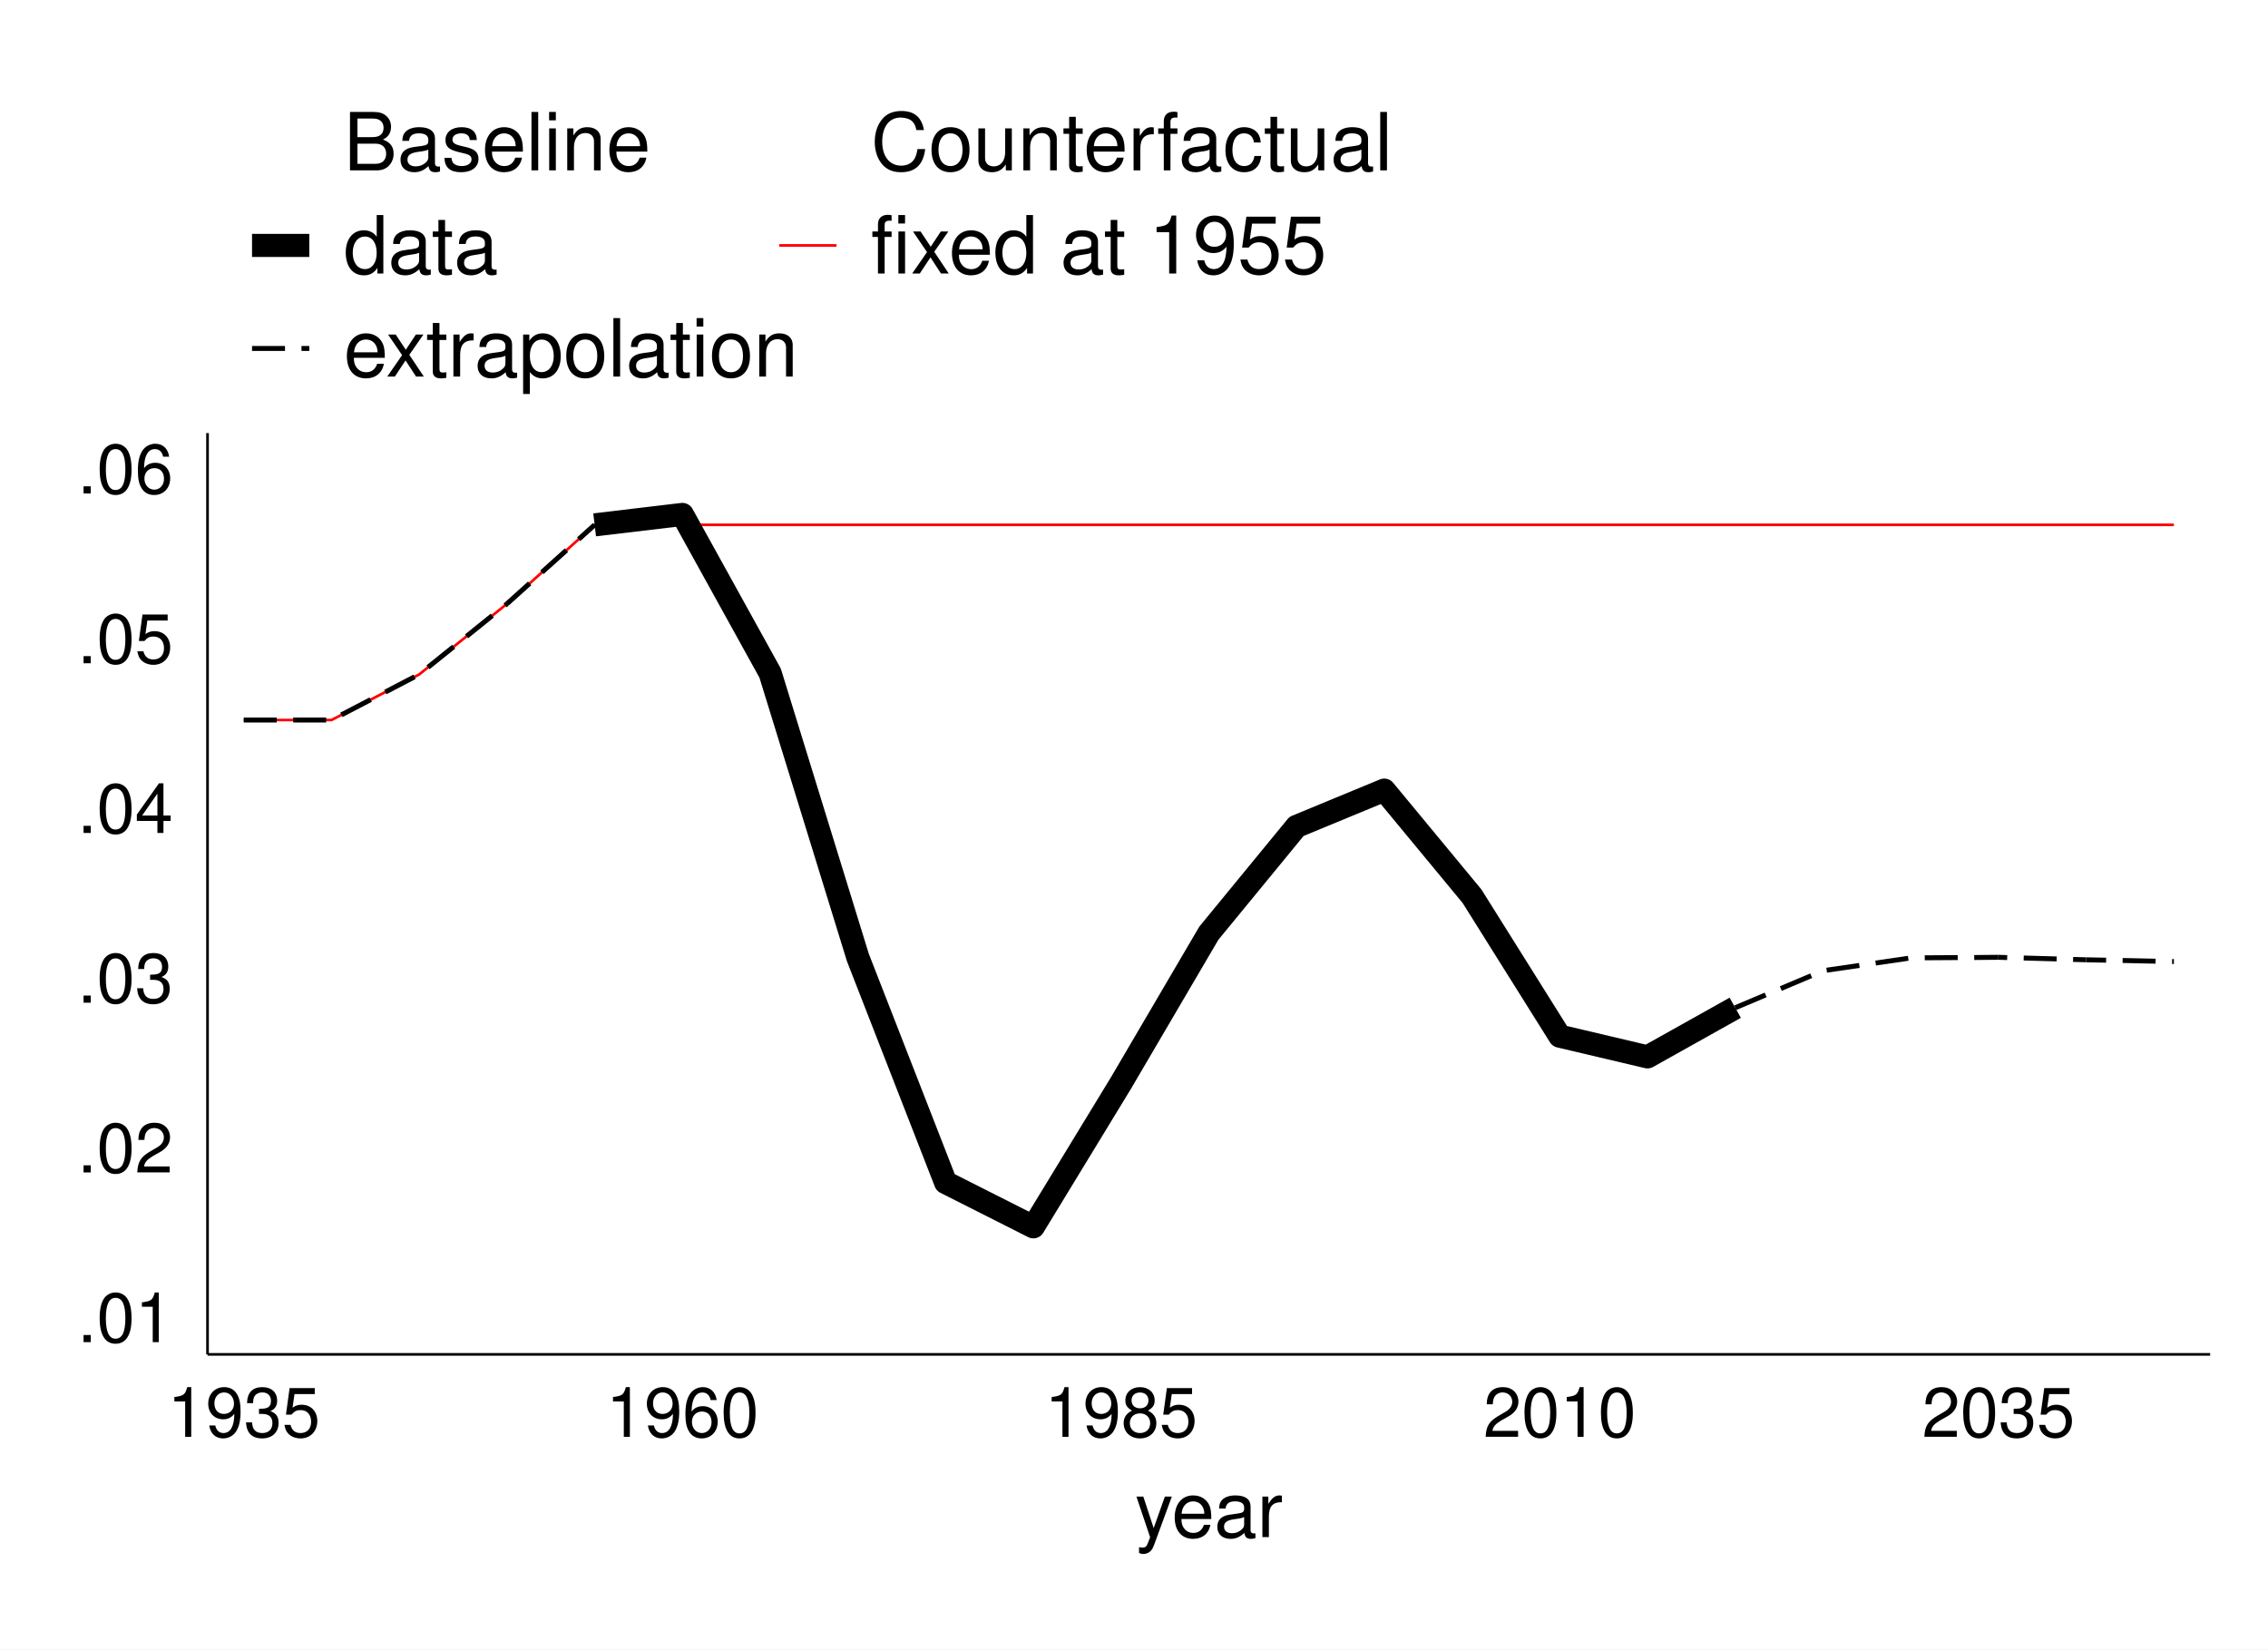
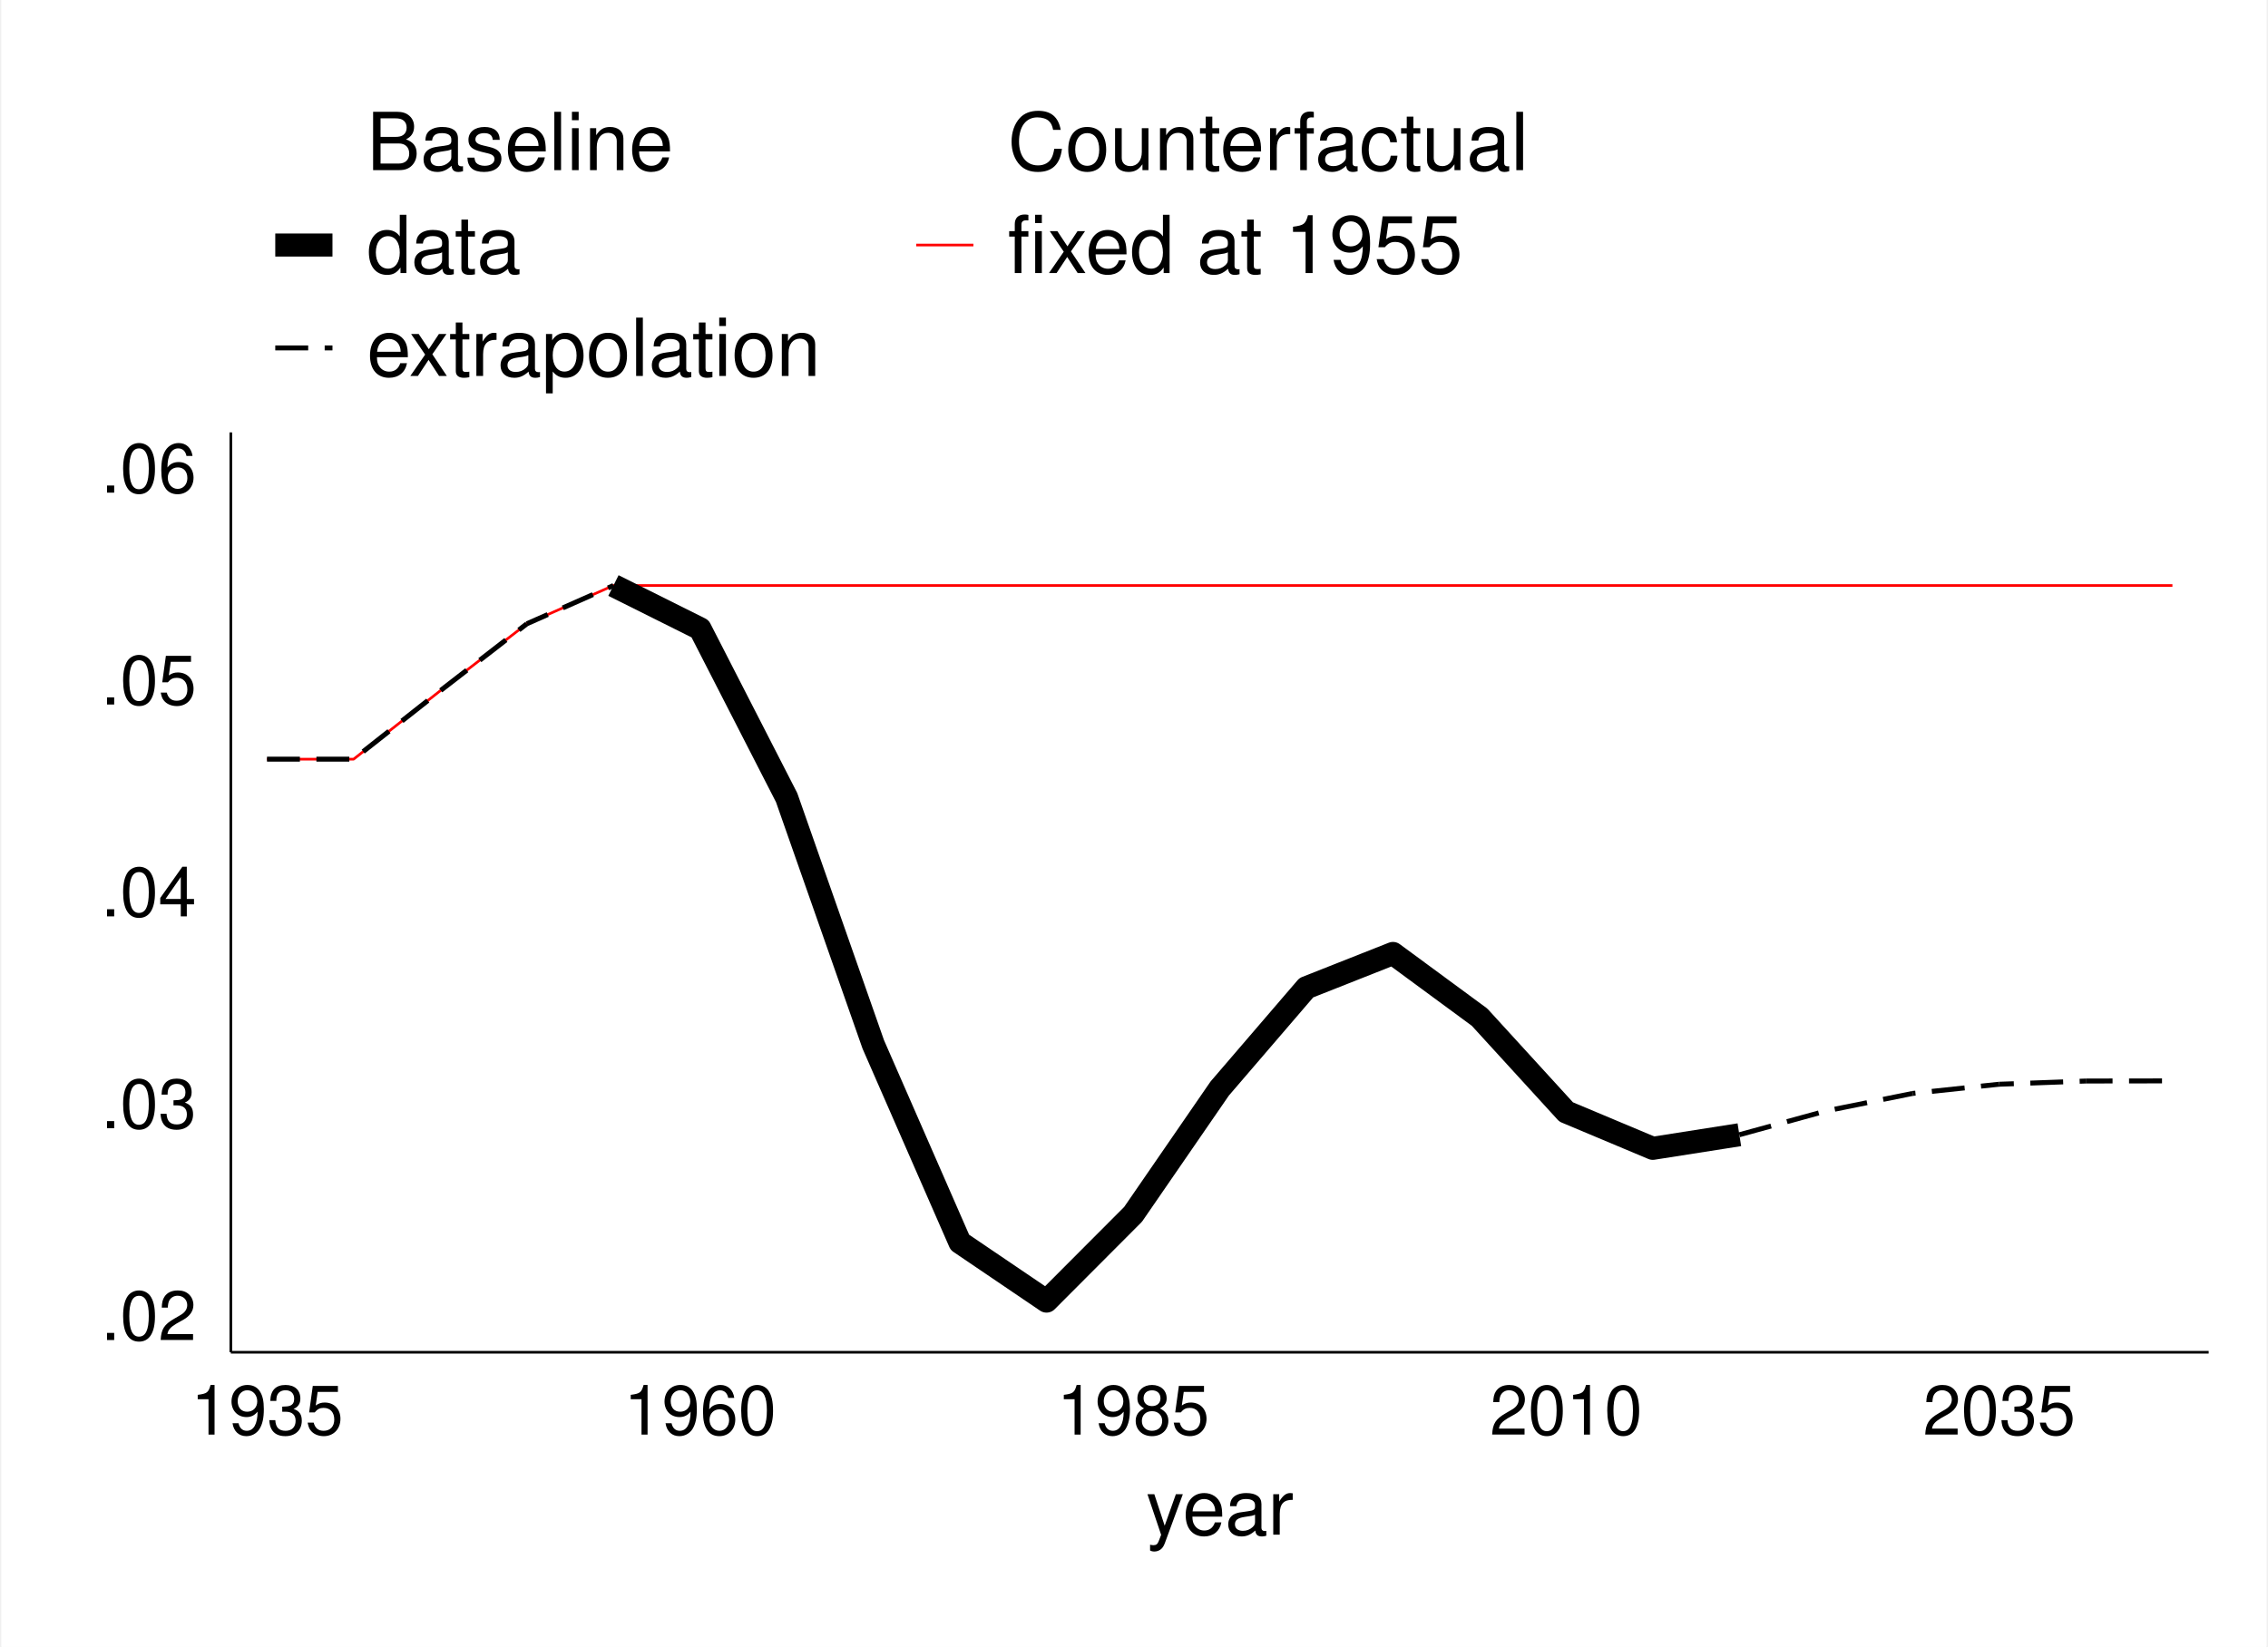
- <svg xmlns="http://www.w3.org/2000/svg" version="1.1" width="3.575in" height="2.600in" viewBox="0 0 2574 1872">
+ <svg xmlns="http://www.w3.org/2000/svg" version="1.1" width="3.58in" height="2.60in" viewBox="0 0 2574 1872">
  <rect x="0" y="0" width="2574" height="1872" style="fill:#FFFFFF;stroke:none" />
  <rect x="0.00" y="0.00" width="2573.92" height="1872.00" style="fill:#FFFFFF" />
  <rect x="1.50" y="1.50" width="2570.92" height="1869.00" style="fill:none;stroke:#FFFFFF;stroke-width:3.00" />
-   <rect x="235.52" y="491.57" width="2272.84" height="1045.72" style="fill:#FFFFFF" />
-   <rect x="237.02" y="493.07" width="2269.84" height="1042.72" style="fill:none;stroke:#FFFFFF;stroke-opacity:0.00;stroke-width:3.00" />
-   <path d=" M276.62 817.27 L376.21 817.27 L475.79 765.47 L575.37 685.35 L674.87 595.74 L774.45 595.74 L874.03 595.74 L973.62 595.74 L1073.20 595.74 L1172.78 595.74 L1272.36 595.74 L1371.94 595.74 L1471.44 595.74 L1571.02 595.74 L1670.61 595.74 L1770.19 595.74 L1869.77 595.74 L1969.35 595.74 L2068.93 595.74 L2168.43 595.74 L2268.02 595.74 L2367.60 595.74 L2467.18 595.74" stroke-linejoin="round" style="fill:none;stroke:#FF0000;stroke-width:3.00" />
-   <path d=" M674.87 595.74 L774.45 583.91 L874.03 764.02 L973.62 1086.83 L1073.20 1342.22 L1172.78 1392.50 L1272.36 1229.04 L1371.94 1059.23 L1471.44 938.01 L1571.02 896.83 L1670.61 1017.24 L1770.19 1176.11 L1869.77 1199.60 L1969.35 1143.86" stroke-linejoin="round" style="fill:none;stroke:#000000;stroke-width:26.21" />
-   <line x1="276.62" y1="817.27" x2="314.03" y2="817.27" style="stroke:#000000;stroke-width:5.62" />
-   <line x1="332.77" y1="817.27" x2="370.17" y2="817.27" style="stroke:#000000;stroke-width:5.62" />
-   <line x1="387.47" y1="811.40" x2="420.69" y2="794.10" style="stroke:#000000;stroke-width:5.62" />
-   <line x1="437.34" y1="785.50" x2="470.48" y2="768.20" style="stroke:#000000;stroke-width:5.62" />
-   <line x1="485.76" y1="757.42" x2="514.88" y2="734.02" style="stroke:#000000;stroke-width:5.62" />
-   <line x1="529.52" y1="722.27" x2="558.64" y2="698.78" style="stroke:#000000;stroke-width:5.62" />
-   <line x1="573.20" y1="687.12" x2="575.37" y2="685.35" style="stroke:#000000;stroke-width:5.62" />
-   <line x1="575.37" y1="685.35" x2="601.11" y2="662.18" style="stroke:#000000;stroke-width:5.62" />
-   <line x1="615.03" y1="649.55" x2="642.86" y2="624.54" style="stroke:#000000;stroke-width:5.62" />
-   <line x1="656.77" y1="612.07" x2="674.87" y2="595.74" style="stroke:#000000;stroke-width:5.62" />
+   <rect x="260.54" y="491.57" width="2247.83" height="1045.72" style="fill:#FFFFFF" />
+   <rect x="262.04" y="493.07" width="2244.83" height="1042.72" style="fill:none;stroke:#FFFFFF;stroke-width:3.00" />
+   <path d=" M301.64 863.04 L400.10 863.04 L498.55 785.26 L596.93 709.16 L695.38 665.64 L793.84 665.64 L892.21 665.64 L990.67 665.64 L1089.12 665.64 L1187.58 665.64 L1285.95 665.64 L1384.41 665.64 L1482.87 665.64 L1581.32 665.64 L1679.70 665.64 L1778.15 665.64 L1876.61 665.64 L1974.98 665.64 L2073.44 665.64 L2171.89 665.64 L2270.35 665.64 L2368.72 665.64 L2467.18 665.64" stroke-linejoin="round" style="fill:none;stroke:#FF0000;stroke-width:3.00" />
+   <path d=" M695.38 665.64 L793.84 714.79 L892.21 906.72 L990.67 1187.29 L1089.12 1412.37 L1187.58 1479.13 L1285.95 1380.51 L1384.41 1237.49 L1482.87 1122.86 L1581.32 1083.93 L1679.70 1156.33 L1778.15 1264.11 L1876.61 1305.46 L1974.98 1290.02" stroke-linejoin="round" style="fill:none;stroke:#000000;stroke-width:26.21" />
+   <line x1="301.64" y1="863.04" x2="339.04" y2="863.04" style="stroke:#000000;stroke-width:5.62" />
+   <line x1="357.79" y1="863.04" x2="395.19" y2="863.04" style="stroke:#000000;stroke-width:5.62" />
+   <line x1="410.96" y1="854.43" x2="440.31" y2="831.27" style="stroke:#000000;stroke-width:5.62" />
+   <line x1="455.03" y1="819.60" x2="484.39" y2="796.44" style="stroke:#000000;stroke-width:5.62" />
+   <line x1="499.11" y1="784.85" x2="528.72" y2="761.93" style="stroke:#000000;stroke-width:5.62" />
+   <line x1="543.52" y1="750.51" x2="573.12" y2="727.58" style="stroke:#000000;stroke-width:5.62" />
+   <line x1="587.92" y1="716.16" x2="596.93" y2="709.16" style="stroke:#000000;stroke-width:5.62" />
+   <line x1="596.93" y1="709.16" x2="620.74" y2="698.62" style="stroke:#000000;stroke-width:5.62" />
+   <line x1="637.87" y1="691.06" x2="672.06" y2="675.94" style="stroke:#000000;stroke-width:5.62" />
+   <line x1="689.27" y1="668.38" x2="695.38" y2="665.64" style="stroke:#000000;stroke-width:5.62" />
  <path d="" stroke-linejoin="round" style="fill:none;stroke:#000000;stroke-width:5.62" />
-   <line x1="1969.35" y1="1143.86" x2="2003.86" y2="1129.30" style="stroke:#000000;stroke-width:5.62" />
-   <line x1="2021.07" y1="1122.06" x2="2055.58" y2="1107.50" style="stroke:#000000;stroke-width:5.62" />
-   <line x1="2073.12" y1="1101.22" x2="2110.20" y2="1095.83" style="stroke:#000000;stroke-width:5.62" />
-   <line x1="2128.70" y1="1093.10" x2="2165.70" y2="1087.71" style="stroke:#000000;stroke-width:5.62" />
-   <line x1="2184.44" y1="1087.15" x2="2221.84" y2="1086.91" style="stroke:#000000;stroke-width:5.62" />
-   <line x1="2240.59" y1="1086.83" x2="2268.02" y2="1086.58" style="stroke:#000000;stroke-width:5.62" />
-   <line x1="2268.02" y1="1086.58" x2="2277.99" y2="1086.91" style="stroke:#000000;stroke-width:5.62" />
-   <line x1="2296.73" y1="1087.39" x2="2334.14" y2="1088.43" style="stroke:#000000;stroke-width:5.62" />
-   <line x1="2352.80" y1="1089.00" x2="2367.60" y2="1089.40" style="stroke:#000000;stroke-width:5.62" />
-   <line x1="2367.60" y1="1089.40" x2="2390.28" y2="1089.88" style="stroke:#000000;stroke-width:5.62" />
-   <line x1="2409.02" y1="1090.20" x2="2446.43" y2="1091.01" style="stroke:#000000;stroke-width:5.62" />
-   <line x1="2465.17" y1="1091.41" x2="2467.18" y2="1091.41" style="stroke:#000000;stroke-width:5.62" />
+   <line x1="1974.98" y1="1290.02" x2="2011.02" y2="1280.12" style="stroke:#000000;stroke-width:5.62" />
+   <line x1="2029.12" y1="1275.14" x2="2065.15" y2="1265.24" style="stroke:#000000;stroke-width:5.62" />
+   <line x1="2083.41" y1="1260.98" x2="2120.09" y2="1253.58" style="stroke:#000000;stroke-width:5.62" />
+   <line x1="2138.43" y1="1249.80" x2="2171.89" y2="1243.04" style="stroke:#000000;stroke-width:5.62" />
+   <line x1="2171.89" y1="1243.04" x2="2175.11" y2="1242.72" style="stroke:#000000;stroke-width:5.62" />
+   <line x1="2193.77" y1="1240.71" x2="2231.01" y2="1236.77" style="stroke:#000000;stroke-width:5.62" />
+   <line x1="2249.60" y1="1234.75" x2="2270.35" y2="1232.58" style="stroke:#000000;stroke-width:5.62" />
+   <line x1="2270.35" y1="1232.58" x2="2286.92" y2="1232.02" style="stroke:#000000;stroke-width:5.62" />
+   <line x1="2305.66" y1="1231.30" x2="2342.98" y2="1229.93" style="stroke:#000000;stroke-width:5.62" />
+   <line x1="2361.73" y1="1229.20" x2="2368.72" y2="1228.96" style="stroke:#000000;stroke-width:5.62" />
+   <line x1="2368.72" y1="1228.96" x2="2399.13" y2="1228.88" style="stroke:#000000;stroke-width:5.62" />
+   <line x1="2417.87" y1="1228.88" x2="2455.35" y2="1228.80" style="stroke:#000000;stroke-width:5.62" />
  <path d="" stroke-linejoin="round" style="fill:none;stroke:#000000;stroke-width:5.62" />
-   <line x1="235.52" y1="1537.29" x2="235.52" y2="491.57" style="stroke:#000000;stroke-width:3.00" />
-   <text x="196.51" y="1523.43" style="font-family:'Helvetica';font-size:78.02px;fill:#000000" text-anchor="end">.01</text>
-   <text x="196.51" y="1330.78" style="font-family:'Helvetica';font-size:78.02px;fill:#000000" text-anchor="end">.02</text>
-   <text x="196.51" y="1138.13" style="font-family:'Helvetica';font-size:78.02px;fill:#000000" text-anchor="end">.03</text>
-   <text x="196.51" y="945.47" style="font-family:'Helvetica';font-size:78.02px;fill:#000000" text-anchor="end">.04</text>
-   <text x="196.51" y="752.82" style="font-family:'Helvetica';font-size:78.02px;fill:#000000" text-anchor="end">.05</text>
-   <text x="196.51" y="560.08" style="font-family:'Helvetica';font-size:78.02px;fill:#000000" text-anchor="end">.06</text>
-   <line x1="235.52" y1="1537.29" x2="2508.36" y2="1537.29" style="stroke:#000000;stroke-width:3.00" />
-   <text x="276.71" y="1630.88" style="font-family:'Helvetica';font-size:78.02px;fill:#000000" text-anchor="middle">1935</text>
-   <text x="774.53" y="1630.88" style="font-family:'Helvetica';font-size:78.02px;fill:#000000" text-anchor="middle">1960</text>
-   <text x="1272.36" y="1630.88" style="font-family:'Helvetica';font-size:78.02px;fill:#000000" text-anchor="middle">1985</text>
-   <text x="1770.19" y="1630.88" style="font-family:'Helvetica';font-size:78.02px;fill:#000000" text-anchor="middle">2010</text>
-   <text x="2268.10" y="1630.88" style="font-family:'Helvetica';font-size:78.02px;fill:#000000" text-anchor="middle">2035</text>
-   <text x="1371.94" y="1744.68" style="font-family:'Helvetica';font-size:87.76px;fill:#000000" text-anchor="middle">year</text>
-   <rect x="257.96" y="88.00" width="1215.01" height="381.12" style="fill:#FFFFFF" />
-   <rect x="259.46" y="89.50" width="1212.01" height="378.12" style="fill:none;stroke:#FFFFFF;stroke-opacity:0.00;stroke-width:3.00" />
-   <text x="390.04" y="193.39" style="font-family:'Helvetica';font-size:90.97px;fill:#000000">Baseline</text>
-   <text x="988.42" y="193.39" style="font-family:'Helvetica';font-size:90.97px;fill:#000000">Counterfactual</text>
-   <text x="390.04" y="310.43" style="font-family:'Helvetica';font-size:90.97px;fill:#000000">data</text>
-   <text x="988.42" y="310.43" style="font-family:'Helvetica';font-size:90.97px;fill:#000000">fixed at 1955</text>
-   <text x="390.04" y="427.39" style="font-family:'Helvetica';font-size:90.97px;fill:#000000">extrapolation</text>
-   <line x1="286.04" y1="278.56" x2="351.03" y2="278.56" style="stroke:#000000;stroke-width:26.21" />
-   <line x1="884.41" y1="278.56" x2="949.40" y2="278.56" style="stroke:#FF0000;stroke-width:3.00" />
-   <line x1="286.04" y1="395.52" x2="323.44" y2="395.52" style="stroke:#000000;stroke-width:5.62" />
-   <line x1="342.18" y1="395.52" x2="351.03" y2="395.52" style="stroke:#000000;stroke-width:5.62" />
+   <line x1="260.54" y1="1537.29" x2="260.54" y2="491.57" style="stroke:#000000;stroke-width:3.00" />
+   <text x="221.52" y="1523.43" style="font-family:'Helvetica';font-size:78.02px;fill:#000000" text-anchor="end">.02</text>
+   <text x="221.52" y="1282.60" style="font-family:'Helvetica';font-size:78.02px;fill:#000000" text-anchor="end">.03</text>
+   <text x="221.52" y="1041.76" style="font-family:'Helvetica';font-size:78.02px;fill:#000000" text-anchor="end">.04</text>
+   <text x="221.52" y="800.92" style="font-family:'Helvetica';font-size:78.02px;fill:#000000" text-anchor="end">.05</text>
+   <text x="221.52" y="560.08" style="font-family:'Helvetica';font-size:78.02px;fill:#000000" text-anchor="end">.06</text>
+   <line x1="260.54" y1="1537.29" x2="2508.36" y2="1537.29" style="stroke:#000000;stroke-width:3.00" />
+   <text x="301.72" y="1630.88" style="font-family:'Helvetica';font-size:78.02px;fill:#000000" text-anchor="middle">1935</text>
+   <text x="793.84" y="1630.88" style="font-family:'Helvetica';font-size:78.02px;fill:#000000" text-anchor="middle">1960</text>
+   <text x="1286.03" y="1630.88" style="font-family:'Helvetica';font-size:78.02px;fill:#000000" text-anchor="middle">1985</text>
+   <text x="1778.15" y="1630.88" style="font-family:'Helvetica';font-size:78.02px;fill:#000000" text-anchor="middle">2010</text>
+   <text x="2270.35" y="1630.88" style="font-family:'Helvetica';font-size:78.02px;fill:#000000" text-anchor="middle">2035</text>
+   <text x="1384.49" y="1744.68" style="font-family:'Helvetica';font-size:87.76px;fill:#000000" text-anchor="middle">year</text>
+   <rect x="282.98" y="88.00" width="1499.03" height="381.12" style="fill:#FFFFFF" />
+   <rect x="284.48" y="89.50" width="1496.03" height="378.12" style="fill:none;stroke:#FFFFFF;stroke-width:3.00" />
+   <text x="415.06" y="193.39" style="font-family:'Helvetica';font-size:90.97px;fill:#000000">Baseline</text>
+   <text x="1143.50" y="193.39" style="font-family:'Helvetica';font-size:90.97px;fill:#000000">Counterfactual</text>
+   <text x="415.06" y="310.43" style="font-family:'Helvetica';font-size:90.97px;fill:#000000">data</text>
+   <text x="1143.50" y="310.43" style="font-family:'Helvetica';font-size:90.97px;fill:#000000">fixed at 1955</text>
+   <text x="415.06" y="427.39" style="font-family:'Helvetica';font-size:90.97px;fill:#000000">extrapolation</text>
+   <line x1="311.05" y1="278.56" x2="376.05" y2="278.56" style="stroke:#000000;stroke-width:26.21" />
+   <line x1="1039.49" y1="278.56" x2="1104.49" y2="278.56" style="stroke:#FF0000;stroke-width:3.00" />
+   <line x1="311.05" y1="395.52" x2="348.46" y2="395.52" style="stroke:#000000;stroke-width:5.62" />
+   <line x1="367.20" y1="395.52" x2="376.05" y2="395.52" style="stroke:#000000;stroke-width:5.62" />
</svg>
